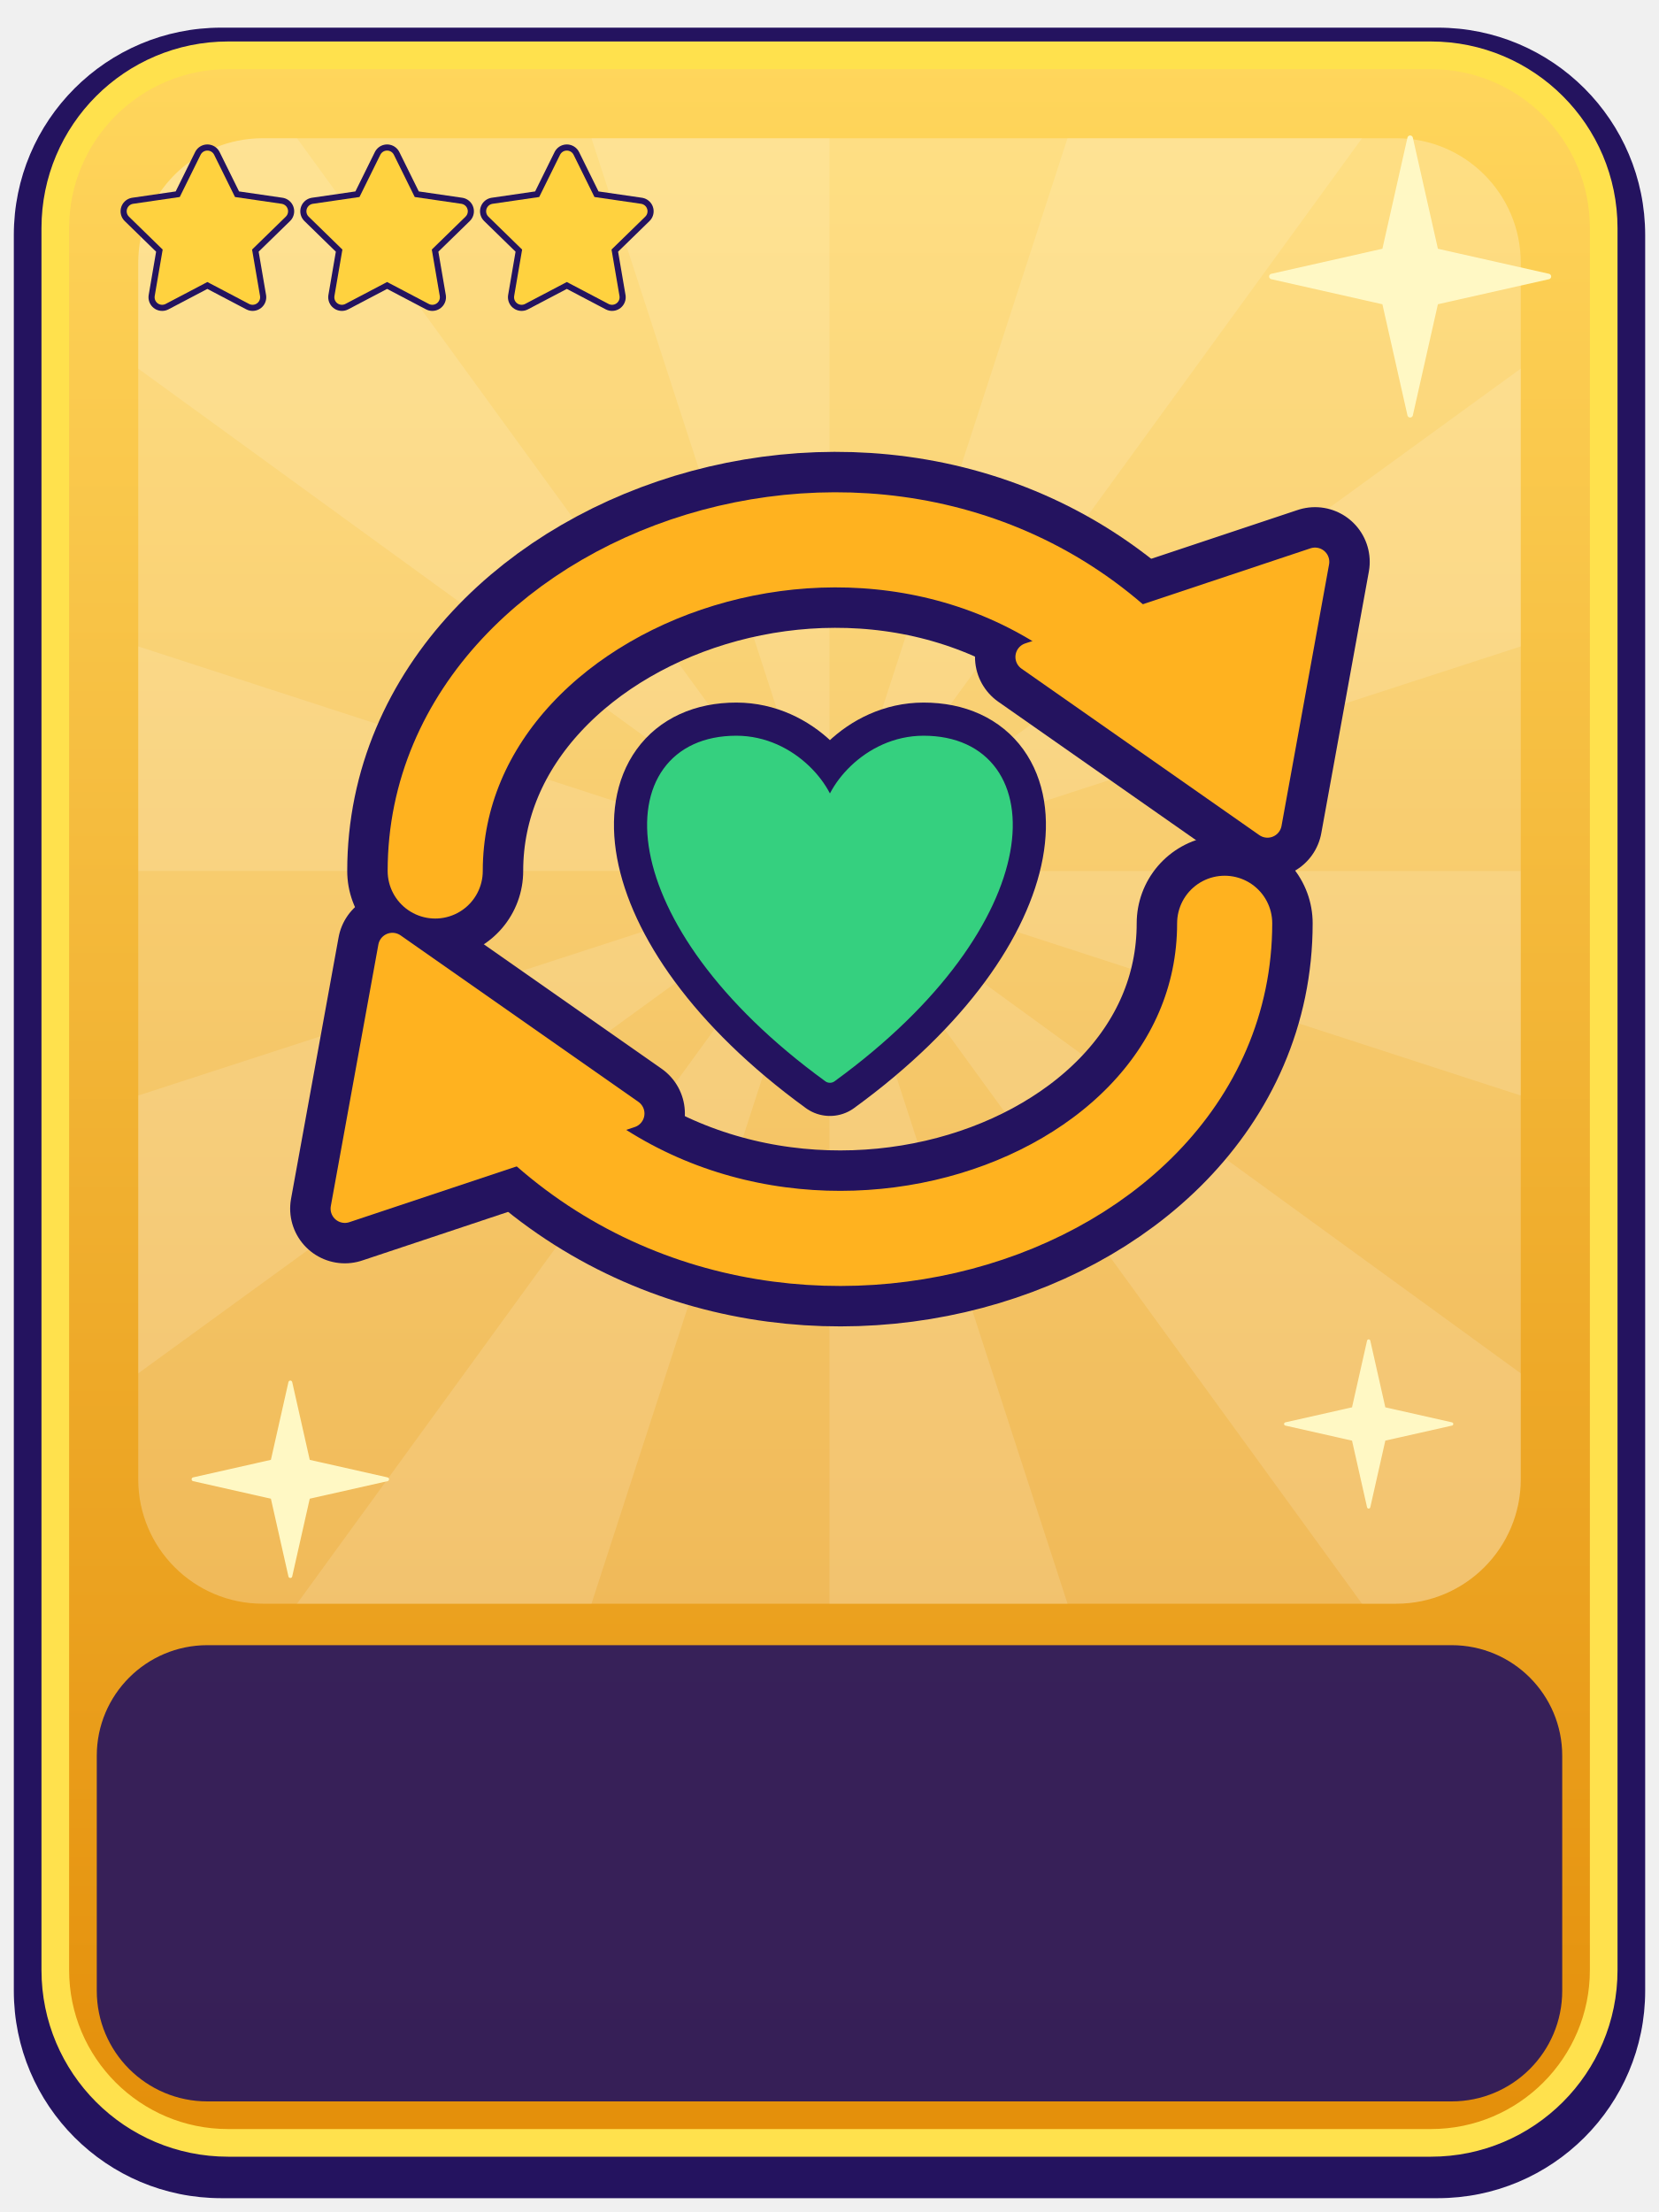
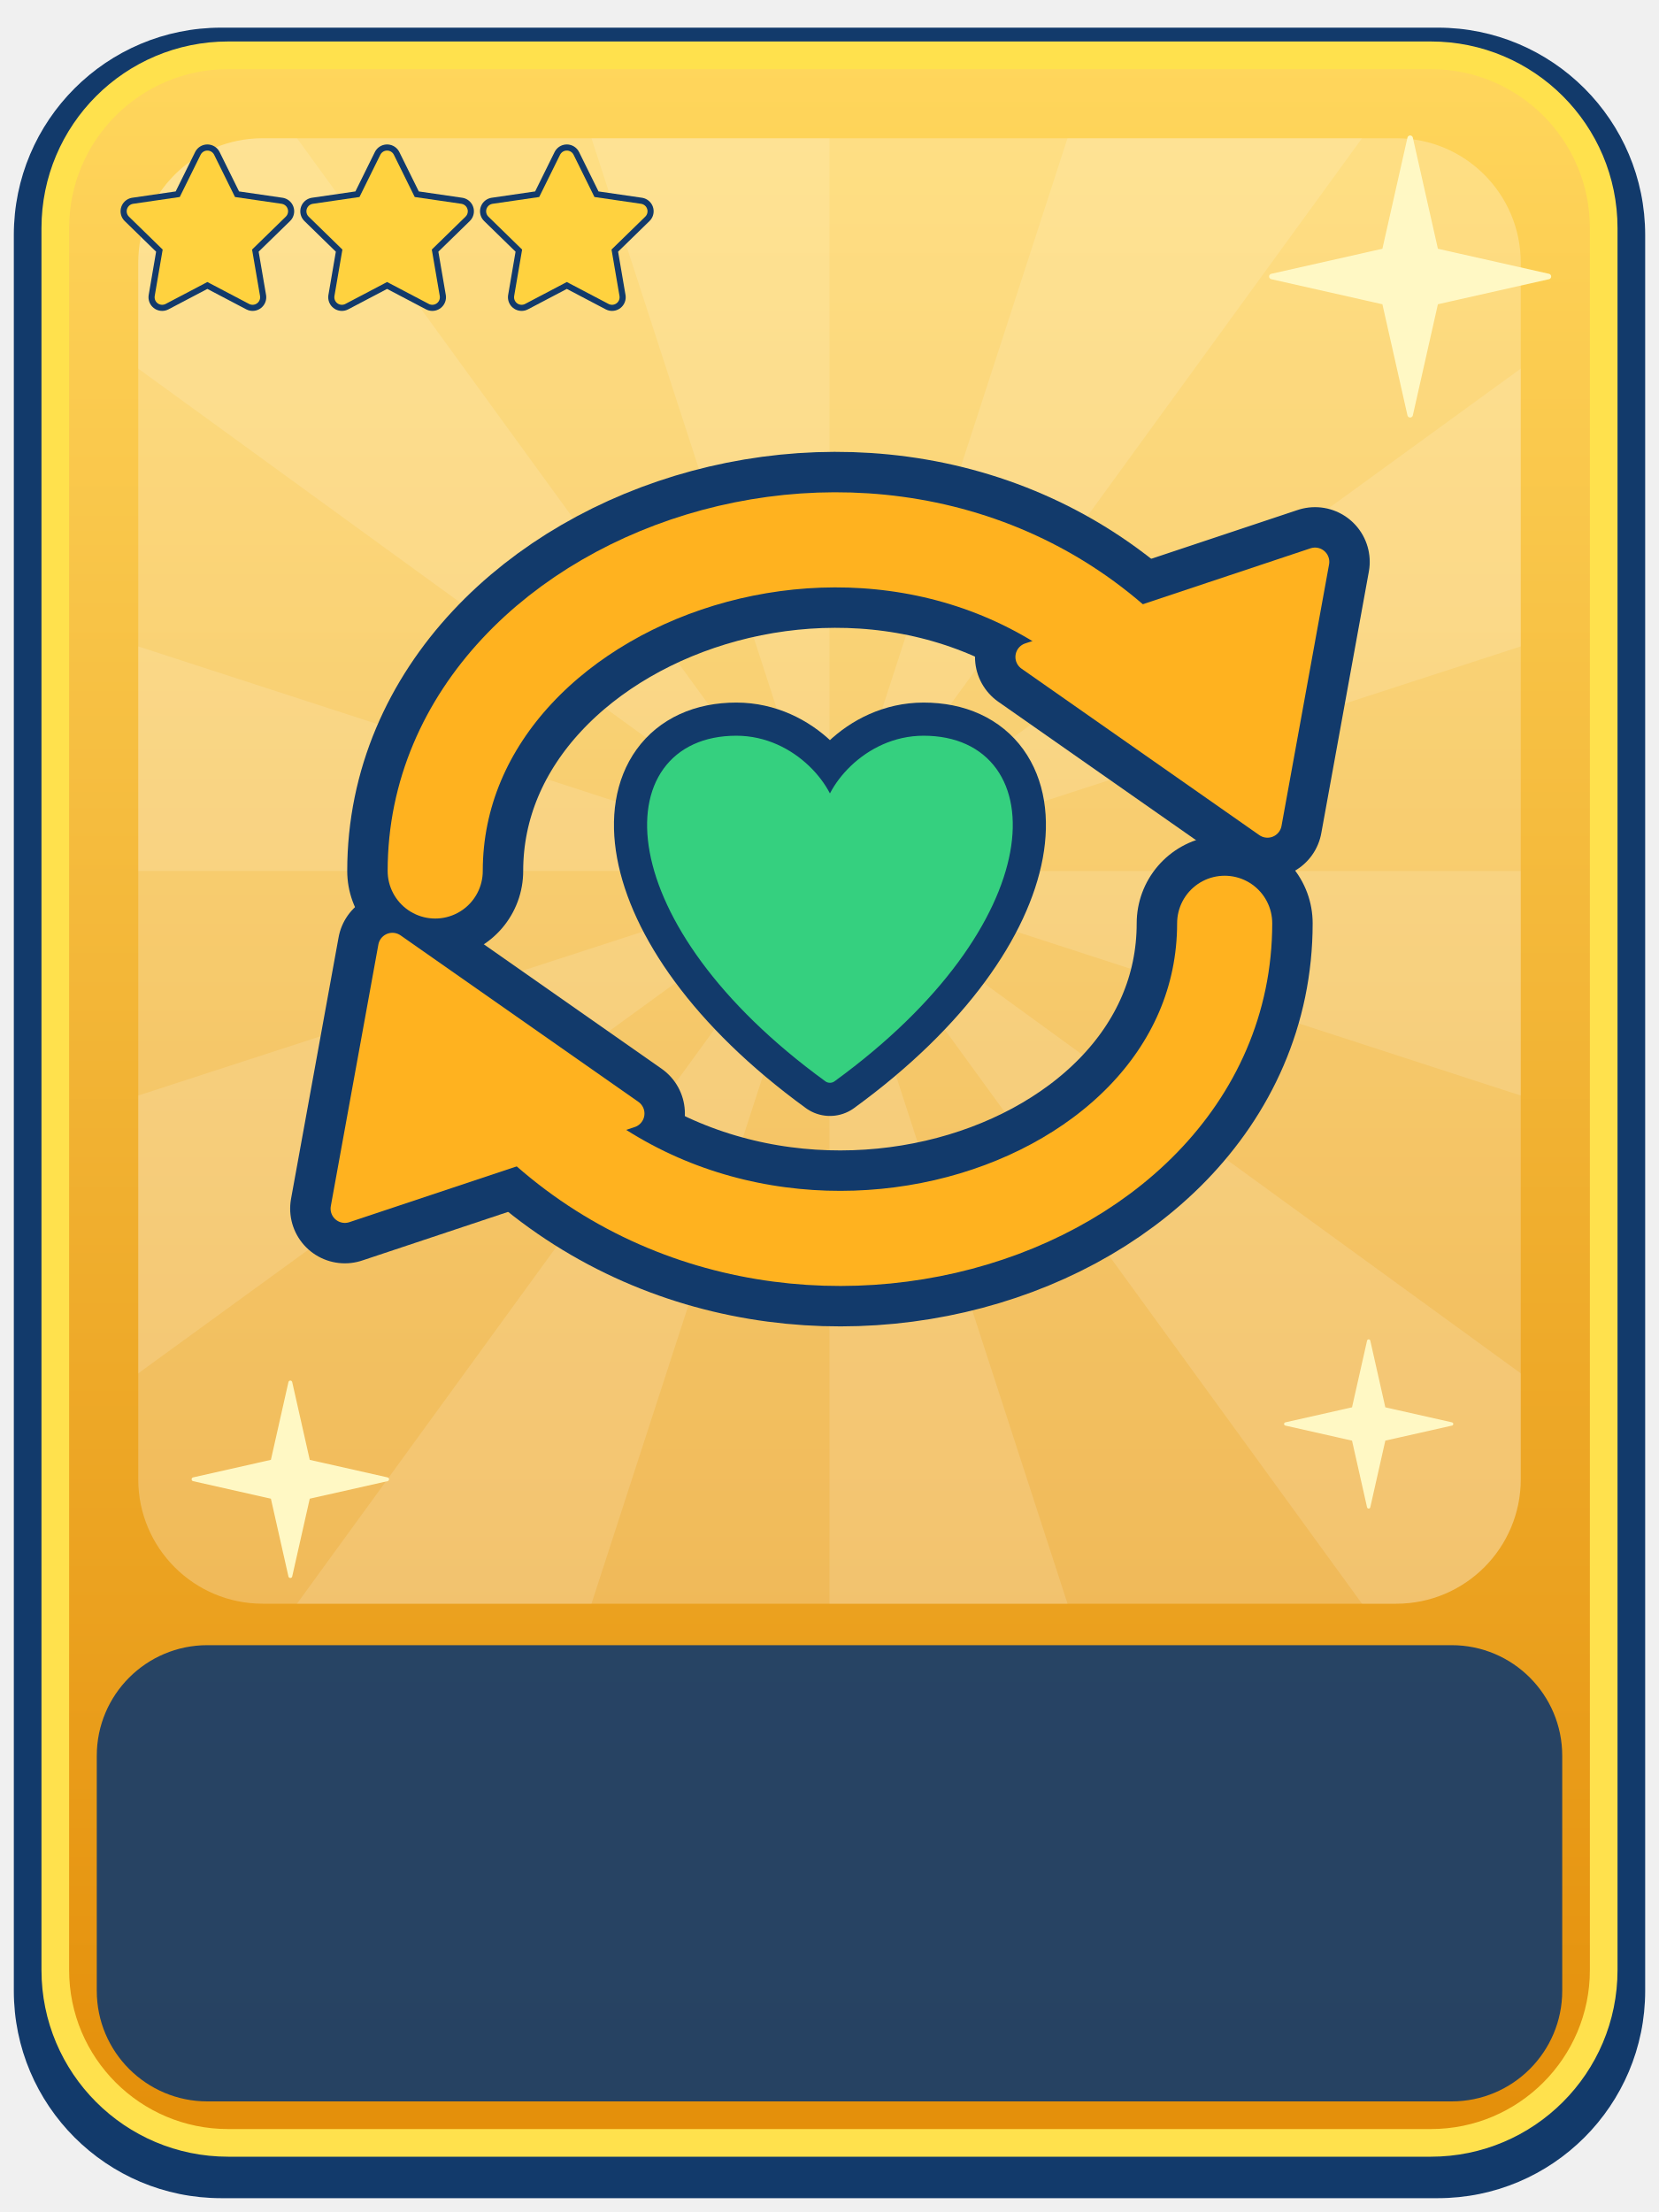
<svg xmlns="http://www.w3.org/2000/svg" width="240" height="320" viewBox="0 0 240 320">
  <defs>
    <linearGradient id="g" x1="0" y1="0" x2="0" y2="1">
      <stop offset="0" stop-color="#ffd65c" />
      <stop offset="1" stop-color="#e48f0a" />
    </linearGradient>
    <clipPath id="p">
      <rect x="20" y="20" width="200" height="212" rx="18" />
    </clipPath>
  </defs>
-   <rect x="2" y="4" width="236" height="314" rx="30" fill="#24135f" />
+   <rect x="2" y="4" width="236" height="314" rx="30" fill="#123a6b" />
  <rect x="8" y="8" width="224" height="302" rx="25" fill="url(#g)" stroke="#ffe14d" stroke-width="4" />
  <rect x="20" y="20" width="200" height="212" rx="18" fill="#ffffff" opacity="0.26" />
  <g clip-path="url(#p)">
    <polygon points="120,126 310.0,126.0 300.7,184.7" fill="#ffffff" opacity="0.13" />
    <polygon points="120,126 273.7,237.7 231.7,279.7" fill="#ffffff" opacity="0.13" />
    <polygon points="120,126 178.7,306.7 120.0,316.0" fill="#ffffff" opacity="0.13" />
    <polygon points="120,126 61.3,306.7 8.3,279.7" fill="#ffffff" opacity="0.13" />
    <polygon points="120,126 -33.7,237.7 -60.7,184.7" fill="#ffffff" opacity="0.13" />
    <polygon points="120,126 -70.0,126.0 -60.7,67.3" fill="#ffffff" opacity="0.13" />
    <polygon points="120,126 -33.7,14.3 8.3,-27.7" fill="#ffffff" opacity="0.13" />
    <polygon points="120,126 61.3,-54.7 120.0,-64.0" fill="#ffffff" opacity="0.13" />
    <polygon points="120,126 178.7,-54.7 231.7,-27.7" fill="#ffffff" opacity="0.13" />
    <polygon points="120,126 273.7,14.3 300.7,67.3" fill="#ffffff" opacity="0.13" />
  </g>
  <g transform="translate(32 40) scale(0.344)">
-     <path d="M90 250 C90 120 300 50 400 180" fill="none" stroke="#24135f" stroke-width="74" stroke-linejoin="round" stroke-linecap="round" />
-     <polygon points="340,160 440,230 460,120" fill="#24135f" stroke="#24135f" stroke-width="46" stroke-linejoin="round" stroke-linecap="round" />
-     <path d="M422 272 C422 402 212 462 112 332" fill="none" stroke="#24135f" stroke-width="74" stroke-linejoin="round" stroke-linecap="round" />
-     <polygon points="172,352 72,282 52,392" fill="#24135f" stroke="#24135f" stroke-width="46" stroke-linejoin="round" stroke-linecap="round" />
+     <path d="M90 250 C90 120 300 50 400 180" fill="none" stroke="#123a6b" stroke-width="74" stroke-linejoin="round" stroke-linecap="round" />
+     <polygon points="340,160 440,230 460,120" fill="#123a6b" stroke="#123a6b" stroke-width="46" stroke-linejoin="round" stroke-linecap="round" />
+     <path d="M422 272 C422 402 212 462 112 332" fill="none" stroke="#123a6b" stroke-width="74" stroke-linejoin="round" stroke-linecap="round" />
+     <polygon points="172,352 72,282 52,392" fill="#123a6b" stroke="#123a6b" stroke-width="46" stroke-linejoin="round" stroke-linecap="round" />
    <g transform="translate(256 262) scale(0.82)">
-       <path d="M0 90 C-110 10 -110 -80 -48 -80 C-20 -80 0 -55 0 -40 C0 -55 20 -80 48 -80 C110 -80 110 10 0 90 Z" fill="#24135f" stroke="#24135f" stroke-width="42" stroke-linejoin="round" stroke-linecap="round" />
+       <path d="M0 90 C-110 10 -110 -80 -48 -80 C-20 -80 0 -55 0 -40 C0 -55 20 -80 48 -80 C110 -80 110 10 0 90 Z" fill="#123a6b" stroke="#123a6b" stroke-width="42" stroke-linejoin="round" stroke-linecap="round" />
    </g>
    <path d="M90 250 C90 120 300 50 400 180" fill="none" stroke="#ffb21f" stroke-width="40" stroke-linejoin="round" stroke-linecap="round" />
    <polygon points="340,160 440,230 460,120" fill="#ffb21f" stroke="#ffb21f" stroke-width="12" stroke-linejoin="round" stroke-linecap="round" />
    <path d="M422 272 C422 402 212 462 112 332" fill="none" stroke="#ffb21f" stroke-width="40" stroke-linejoin="round" stroke-linecap="round" />
    <polygon points="172,352 72,282 52,392" fill="#ffb21f" stroke="#ffb21f" stroke-width="12" stroke-linejoin="round" stroke-linecap="round" />
    <g transform="translate(256 262) scale(0.82)">
      <path d="M0 90 C-110 10 -110 -80 -48 -80 C-20 -80 0 -55 0 -40 C0 -55 20 -80 48 -80 C110 -80 110 10 0 90 Z" fill="#35d07f" stroke="#35d07f" stroke-width="8" stroke-linejoin="round" stroke-linecap="round" />
    </g>
  </g>
-   <rect x="14" y="238" width="212" height="66" rx="16" fill="#24135f" opacity="0.9" />
+   <rect x="14" y="238" width="212" height="66" rx="16" fill="#123a6b" opacity="0.9" />
  <g transform="translate(30 34) scale(0.052)">
-     <polygon points="0.0,-214.0 62.9,-86.6 203.5,-66.1 101.8,33.1 125.8,173.1 0.0,107.0 -125.8,173.1 -101.8,33.1 -203.5,-66.1 -62.9,-86.6" fill="#24135f" stroke="#24135f" stroke-width="76" stroke-linejoin="round" stroke-linecap="round" />
+     <polygon points="0.0,-214.0 62.9,-86.6 203.5,-66.1 101.8,33.1 125.8,173.1 0.0,107.0 -125.8,173.1 -101.8,33.1 -203.5,-66.1 -62.9,-86.6" fill="#123a6b" stroke="#123a6b" stroke-width="76" stroke-linejoin="round" stroke-linecap="round" />
    <polygon points="0.0,-214.0 62.9,-86.6 203.5,-66.1 101.8,33.1 125.8,173.1 0.0,107.0 -125.8,173.1 -101.8,33.1 -203.5,-66.1 -62.9,-86.6" fill="#ffd23f" stroke="#ffd23f" stroke-width="42" stroke-linejoin="round" stroke-linecap="round" />
  </g>
  <g transform="translate(56 34) scale(0.052)">
-     <polygon points="0.0,-214.0 62.9,-86.6 203.5,-66.1 101.8,33.1 125.8,173.1 0.0,107.0 -125.8,173.1 -101.8,33.1 -203.5,-66.1 -62.9,-86.6" fill="#24135f" stroke="#24135f" stroke-width="76" stroke-linejoin="round" stroke-linecap="round" />
+     <polygon points="0.0,-214.0 62.9,-86.6 203.5,-66.1 101.8,33.1 125.8,173.1 0.0,107.0 -125.8,173.1 -101.8,33.1 -203.5,-66.1 -62.9,-86.6" fill="#123a6b" stroke="#123a6b" stroke-width="76" stroke-linejoin="round" stroke-linecap="round" />
    <polygon points="0.0,-214.0 62.9,-86.6 203.5,-66.1 101.8,33.1 125.8,173.1 0.0,107.0 -125.8,173.1 -101.8,33.1 -203.5,-66.1 -62.9,-86.6" fill="#ffd23f" stroke="#ffd23f" stroke-width="42" stroke-linejoin="round" stroke-linecap="round" />
  </g>
  <g transform="translate(82 34) scale(0.052)">
-     <polygon points="0.0,-214.0 62.9,-86.6 203.5,-66.1 101.8,33.1 125.8,173.1 0.0,107.0 -125.8,173.1 -101.8,33.1 -203.5,-66.1 -62.9,-86.6" fill="#24135f" stroke="#24135f" stroke-width="76" stroke-linejoin="round" stroke-linecap="round" />
+     <polygon points="0.0,-214.0 62.9,-86.6 203.5,-66.1 101.8,33.1 125.8,173.1 0.0,107.0 -125.8,173.1 -101.8,33.1 -203.5,-66.1 -62.9,-86.6" fill="#123a6b" stroke="#123a6b" stroke-width="76" stroke-linejoin="round" stroke-linecap="round" />
    <polygon points="0.0,-214.0 62.9,-86.6 203.5,-66.1 101.8,33.1 125.8,173.1 0.0,107.0 -125.8,173.1 -101.8,33.1 -203.5,-66.1 -62.9,-86.6" fill="#ffd23f" stroke="#ffd23f" stroke-width="42" stroke-linejoin="round" stroke-linecap="round" />
  </g>
  <g transform="translate(204 40) scale(0.2)">
    <polygon points="0.0,-100.0 18.4,-18.4 100.0,0.0 18.4,18.4 0.0,100.0 -18.4,18.4 -100.0,0.0 -18.4,-18.4" fill="#fff8c4" stroke="#fff8c4" stroke-width="4" stroke-linejoin="round" stroke-linecap="round" />
  </g>
  <g transform="translate(42 214) scale(0.14)">
    <polygon points="0.0,-100.0 18.4,-18.4 100.0,0.0 18.4,18.4 0.0,100.0 -18.4,18.4 -100.0,0.0 -18.4,-18.4" fill="#fff8c4" stroke="#fff8c4" stroke-width="4" stroke-linejoin="round" stroke-linecap="round" />
  </g>
  <g transform="translate(198 206) scale(0.12)">
    <polygon points="0.0,-100.0 18.4,-18.4 100.0,0.0 18.4,18.4 0.0,100.0 -18.4,18.4 -100.0,0.0 -18.4,-18.4" fill="#fff8c4" stroke="#fff8c4" stroke-width="4" stroke-linejoin="round" stroke-linecap="round" />
  </g>
</svg>
